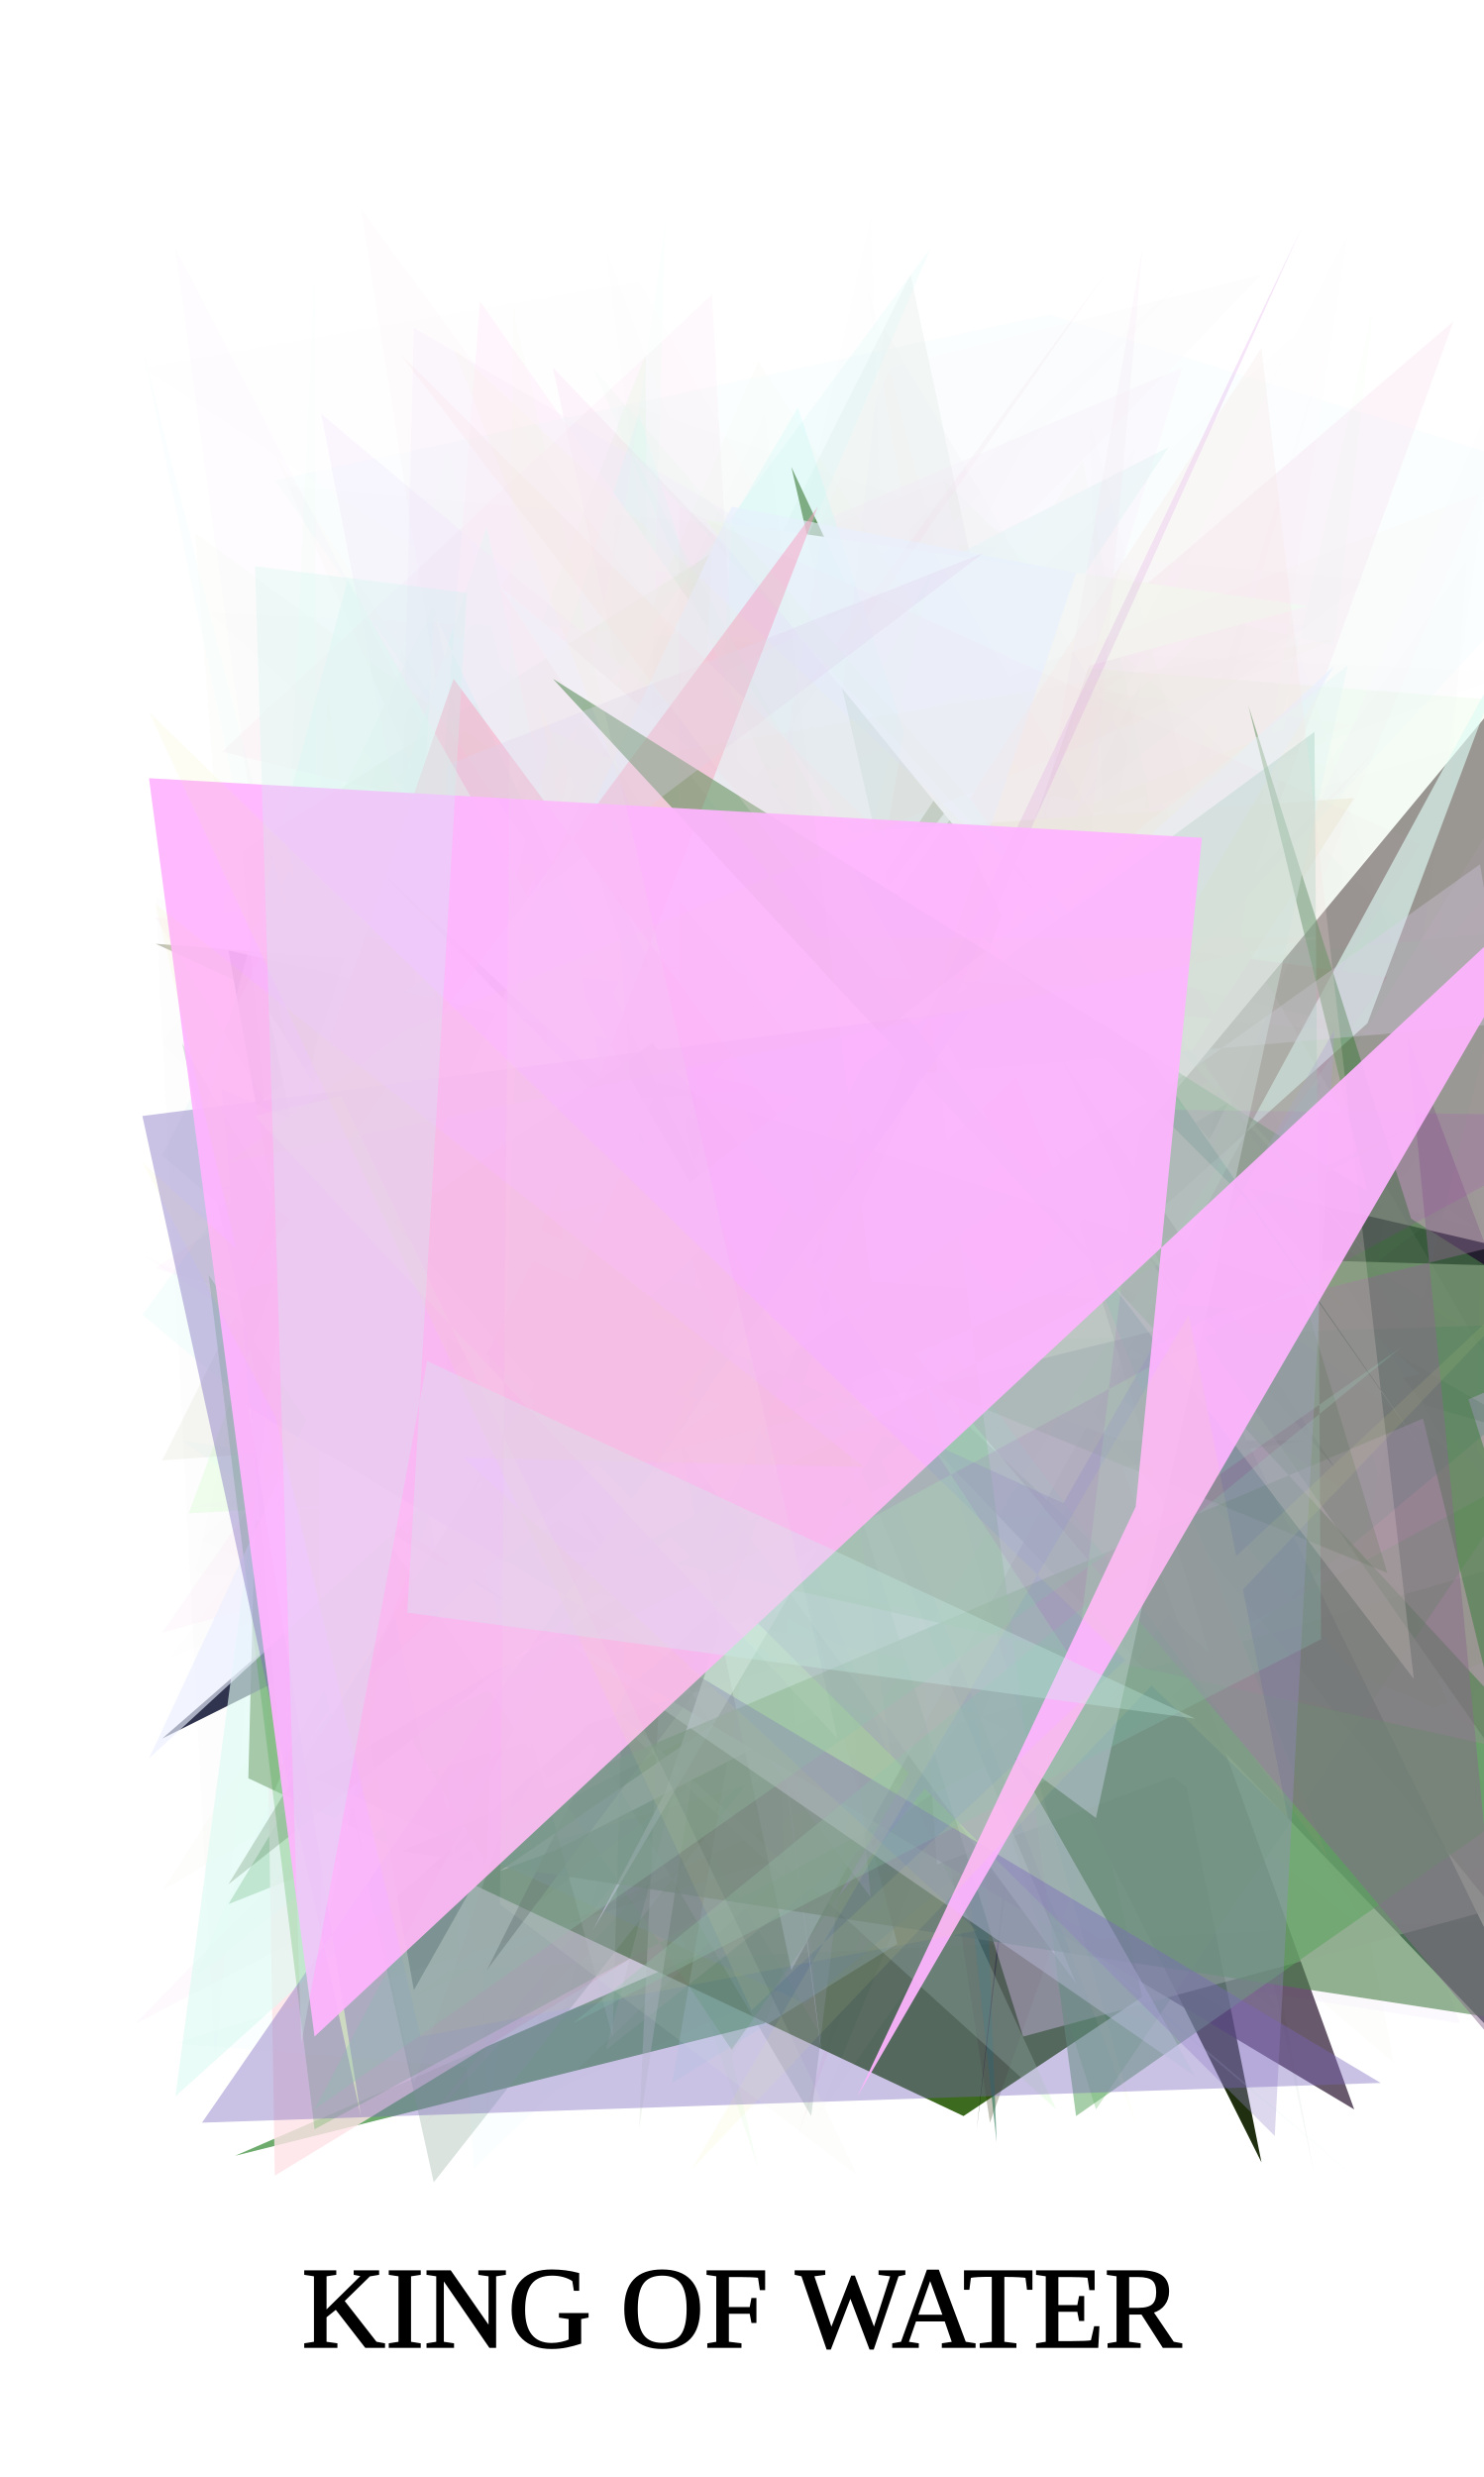
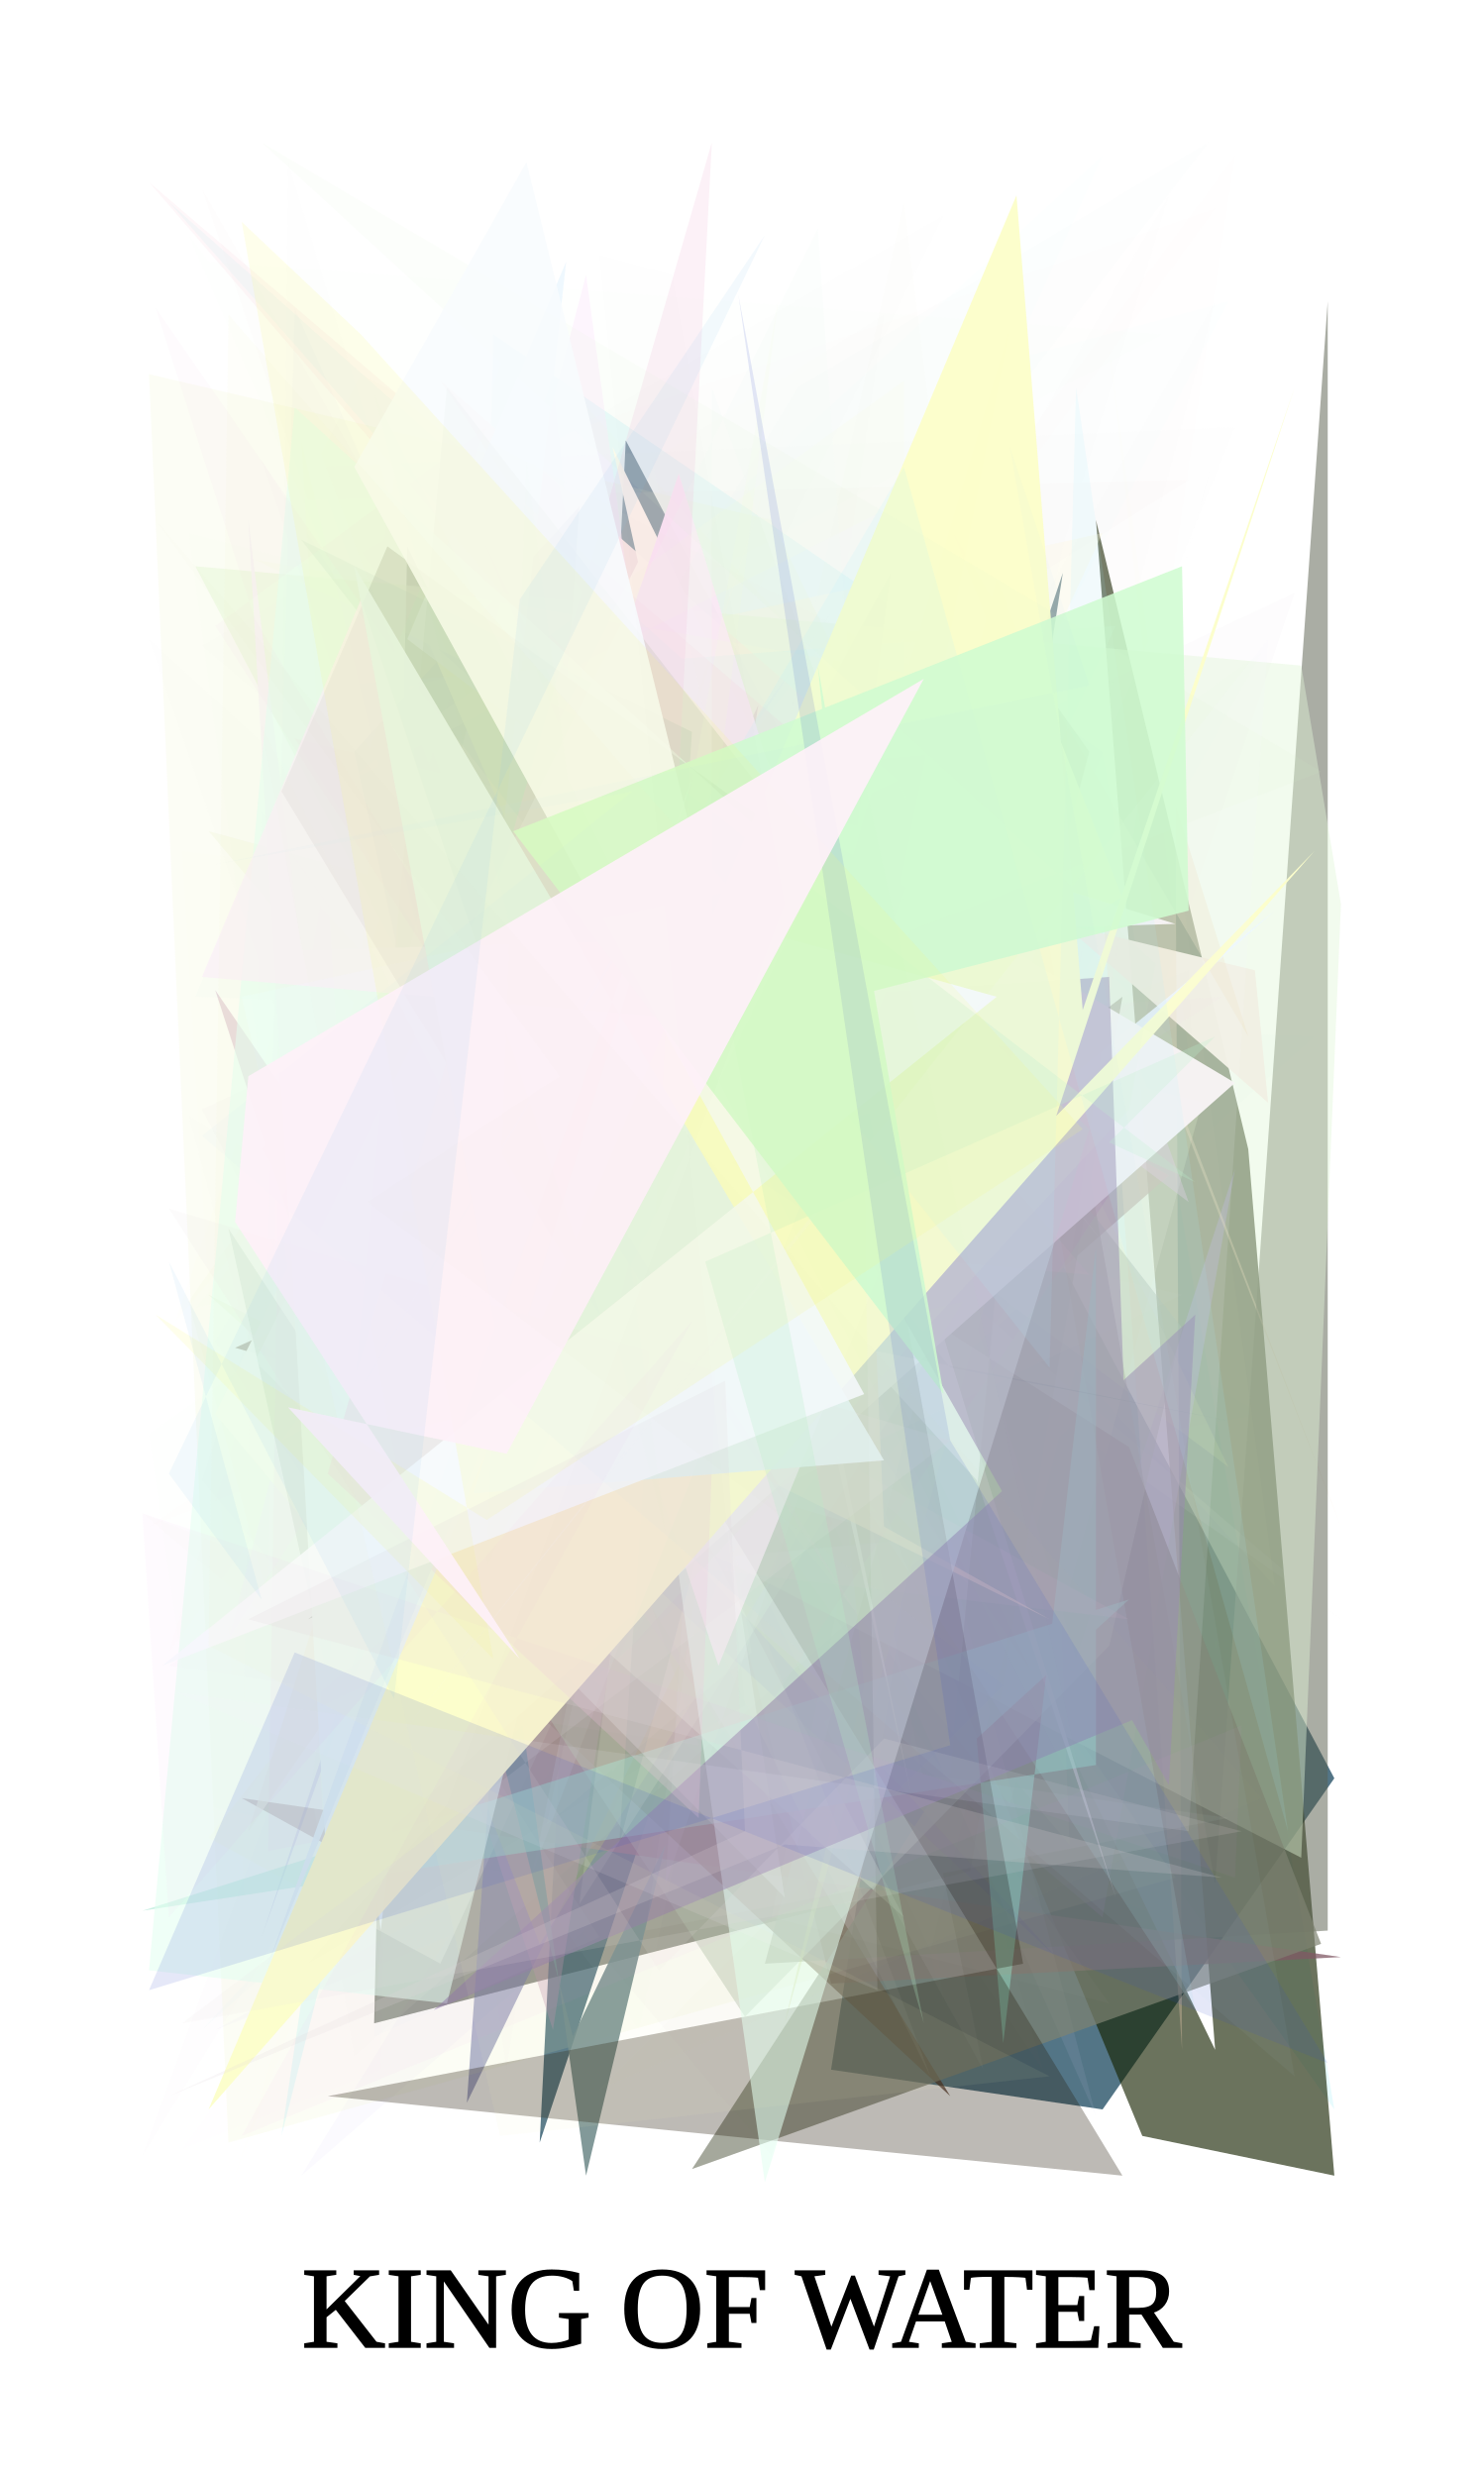
<svg xmlns="http://www.w3.org/2000/svg" width="896" height="1496" viewBox="0 -1400 896 1496" style="font-size:70;font-family:Poor Richard, Times New Roman;stroke:black;stroke-width:1;fill:none">
  <defs>
</defs>
-   <path d="M666,-974 L110,-842 L338,-998 L658,-914 L782,-962 L490,-234 Z" stroke-width="0" fill="#fffad9" fill-opacity="0.11" />
-   <path d="M770,-186 L906,-1170 L638,-542 L370,-746 L478,-734 L286,-574 Z" stroke-width="0" fill="#ecf2ff" fill-opacity="0.016" />
-   <path d="M394,-710 L734,-1026 L806,-1010 L830,-1218 L666,-474 L294,-958 Z" stroke-width="0" fill="#ecffe3" fill-opacity="0.059" />
-   <path d="M886,-334 L618,-458 L110,-530 L606,-170 L922,-282 L798,-478 Z" stroke-width="0" fill="#54e5dc" fill-opacity="0.031" />
-   <path d="M550,-1234 L390,-914 L682,-514 L606,-554 L666,-782 L794,-86 Z" stroke-width="0" fill="#d8e4dc" fill-opacity="0.263" />
-   <path d="M818,-194 L326,-1010 L618,-1130 L258,-454 L470,-1054 L810,-934 Z" stroke-width="0" fill="#fea4e6" fill-opacity="0.004" />
-   <path d="M490,-190 L934,-902 L330,-190 L186,-898 L642,-634 L810,-1222 Z" stroke-width="0" fill="#fffbf9" fill-opacity="0.047" />
-   <path d="M458,-90 L394,-282 L390,-1186 L326,-1022 L946,-974 L442,-158 Z" stroke-width="0" fill="#d4fbcf" fill-opacity="0.18" />
-   <path d="M446,-838 L278,-726 L466,-522 L342,-1218 L566,-334 L466,-394 Z" stroke-width="0" fill="#109e5a" fill-opacity="0.0" />
-   <path d="M546,-258 L122,-470 L530,-886 L86,-1178 L386,-1230 L842,-418 Z" stroke-width="0" fill="#e8d9fc" fill-opacity="0.035" />
-   <path d="M746,-622 L630,-442 L502,-202 L750,-690 L506,-882 L134,-682 Z" stroke-width="0" fill="#e7f0eb" fill-opacity="0.31" />
-   <path d="M246,-1138 L274,-478 L362,-898 L690,-902 L322,-538 L86,-562 Z" stroke-width="0" fill="#c28d9b" fill-opacity="0.0" />
-   <path d="M598,-778 L882,-602 L214,-250 L206,-878 L326,-694 L330,-242 Z" stroke-width="0" fill="#e0d0fa" fill-opacity="0.043" />
-   <path d="M894,-658 L890,-374 L326,-174 L198,-978 L130,-150 L94,-858 Z" stroke-width="0" fill="#f3e9f1" fill-opacity="0.086" />
-   <path d="M538,-1178 L286,-622 L290,-334 L706,-174 L146,-598 L762,-1234 Z" stroke-width="0" fill="#fcdbfd" fill-opacity="0.055" />
-   <path d="M702,-338 L674,-390 L118,-450 L270,-1130 L498,-214 L366,-1250 Z" stroke-width="0" fill="#dbd3f5" fill-opacity="0.012" />
-   <path d="M522,-1234 L590,-838 L258,-1038 L818,-962 L418,-826 L610,-902 Z" stroke-width="0" fill="#fbd4e8" fill-opacity="0.016" />
-   <path d="M418,-646 L570,-198 L758,-162 L270,-510 L166,-806 L106,-1250 Z" stroke-width="0" fill="#fce6f5" fill-opacity="0.098" />
-   <path d="M186,-690 L434,-562 L798,-746 L658,-322 L550,-890 L430,-778 Z" stroke-width="0" fill="#8cf2ef" fill-opacity="0.137" />
-   <path d="M570,-942 L422,-1086 L334,-1178 L530,-266 L482,-110 L878,-1206 Z" stroke-width="0" fill="#f0afde" fill-opacity="0.129" />
-   <path d="M190,-766 L674,-382 L162,-886 L286,-538 L706,-854 L582,-462 Z" stroke-width="0" fill="#f853ab" fill-opacity="0.114" />
-   <path d="M218,-666 L514,-202 L870,-722 L350,-478 L374,-1158 L738,-1034 Z" stroke-width="0" fill="#ded2f5" fill-opacity="0.008" />
-   <path d="M234,-546 L862,-514 L314,-266 L882,-178 L570,-1014 L250,-1202 Z" stroke-width="0" fill="#f7eefd" fill-opacity="0.329" />
-   <path d="M98,-258 L654,-1122 L842,-154 L238,-670 L390,-378 L802,-678 Z" stroke-width="0" fill="#ced88b" fill-opacity="0.024" />
-   <path d="M138,-250 L542,-410 L462,-178 L142,-98 L630,-310 L198,-350 Z" stroke-width="0" fill="#288427" fill-opacity="0.671" />
-   <path d="M366,-694 L298,-582 L686,-1130 L522,-326 L174,-1106 L826,-1050 Z" stroke-width="0" fill="#a6a084" fill-opacity="0.004" />
-   <path d="M518,-350 L154,-822 L166,-86 L494,-286 L226,-890 L838,-810 Z" stroke-width="0" fill="#fde3e7" fill-opacity="0.827" />
-   <path d="M478,-1118 L802,-426 L154,-482 L150,-326 L582,-122 L690,-194 Z" stroke-width="0" fill="#316112" fill-opacity="0.945" />
-   <path d="M374,-482 L206,-1182 L674,-726 L650,-1250 L686,-346 L694,-1078 Z" stroke-width="0" fill="#f8f5e9" fill-opacity="0.031" />
-   <path d="M250,-198 L566,-758 L98,-350 L682,-642 L962,-634 L138,-826 Z" stroke-width="0" fill="#040928" fill-opacity="0.824" />
-   <path d="M690,-990 L550,-282 L302,-470 L870,-838 L886,-1062 L338,-254 Z" stroke-width="0" fill="#d47ba9" fill-opacity="0.004" />
-   <path d="M170,-334 L466,-854 L526,-254 L206,-686 L898,-418 L134,-742 Z" stroke-width="0" fill="#e4bbff" fill-opacity="0.906" />
-   <path d="M570,-1110 L958,-734 L250,-194 L970,-538 L266,-1022 L726,-378 Z" stroke-width="0" fill="#d5f0da" fill-opacity="0.082" />
-   <path d="M598,-118 L494,-798 L94,-830 L478,-654 L546,-518 L782,-638 Z" stroke-width="0" fill="#2d3000" fill-opacity="0.278" />
-   <path d="M86,-606 L562,-1250 L118,-206 L570,-566 L386,-1150 L182,-526 Z" stroke-width="0" fill="#daf7f7" fill-opacity="0.251" />
-   <path d="M390,-970 L498,-146 L426,-722 L630,-986 L166,-318 L706,-1130 Z" stroke-width="0" fill="#e9f8f7" fill-opacity="0.639" />
-   <path d="M710,-754 L886,-950 L486,-834 L914,-994 L126,-1030 L882,-354 Z" stroke-width="0" fill="#e7f8c1" fill-opacity="0.008" />
-   <path d="M790,-1022 L314,-1062 L98,-770 L306,-558 L118,-670 L118,-662 Z" stroke-width="0" fill="#d8c3e7" fill-opacity="0.004" />
-   <path d="M626,-870 L782,-1198 L362,-810 L194,-610 L514,-466 L238,-498 Z" stroke-width="0" fill="#a7add3" fill-opacity="0.004" />
-   <path d="M742,-734 L462,-566 L358,-882 L578,-734 L602,-106 L570,-402 Z" stroke-width="0" fill="#056139" fill-opacity="0.51" />
-   <path d="M662,-450 L334,-282 L302,-270 L430,-358 L162,-790 L258,-330 Z" stroke-width="0" fill="#f3eee9" fill-opacity="0.906" />
-   <path d="M762,-94 L566,-486 L302,-450 L622,-382 L590,-114 L650,-654 Z" stroke-width="0" fill="#112200" fill-opacity="0.941" />
-   <path d="M262,-82 L110,-770 L490,-122 L566,-742 L934,-530 L674,-606 Z" stroke-width="0" fill="#86a394" fill-opacity="0.306" />
-   <path d="M366,-986 L274,-814 L294,-122 L378,-602 L526,-1270 L546,-642 Z" stroke-width="0" fill="#cee1d0" fill-opacity="0.012" />
-   <path d="M862,-394 L198,-638 L510,-1066 L222,-410 L342,-494 L218,-1274 Z" stroke-width="0" fill="#ebd1e6" fill-opacity="0.051" />
-   <path d="M146,-886 L430,-1066 L386,-114 L498,-854 L250,-142 L186,-434 Z" stroke-width="0" fill="#d8e6d2" fill-opacity="0.333" />
-   <path d="M566,-274 L538,-658 L658,-998 L790,-1034 L426,-1086 L966,-422 Z" stroke-width="0" fill="#f5fcf3" fill-opacity="0.984" />
-   <path d="M714,-1178 L466,-370 L278,-758 L94,-634 L406,-542 L498,-1086 Z" stroke-width="0" fill="#fddbfa" fill-opacity="0.118" />
-   <path d="M782,-1014 L898,-654 L614,-850 L914,-210 L658,-1146 L690,-210 Z" stroke-width="0" fill="#edf4f0" fill-opacity="0.008" />
-   <path d="M302,-1046 L858,-570 L382,-466 L922,-342 L358,-606 L830,-230 Z" stroke-width="0" fill="#f1fffe" fill-opacity="0.855" />
-   <path d="M98,-702 L262,-1034 L366,-530 L398,-774 L522,-334 L822,-82 Z" stroke-width="0" fill="#d8f3ef" fill-opacity="0.184" />
-   <path d="M170,-550 L638,-126 L274,-918 L114,-486 L466,-506 L474,-266 Z" stroke-width="0" fill="#c6fdbf" fill-opacity="0.263" />
-   <path d="M478,-974 L506,-434 L254,-114 L678,-574 L98,-414 L670,-1238 Z" stroke-width="0" fill="#fda4cc" fill-opacity="0.059" />
-   <path d="M402,-426 L294,-210 L518,-510 L966,-1050 L942,-198 L370,-906 Z" stroke-width="0" fill="#120000" fill-opacity="0.404" />
-   <path d="M278,-774 L806,-398 L914,-838 L338,-778 L782,-642 L538,-474 Z" stroke-width="0" fill="#63c973" fill-opacity="0.043" />
-   <path d="M514,-334 L198,-910 L174,-226 L330,-418 L790,-158 L166,-1126 Z" stroke-width="0" fill="#f9f9e3" fill-opacity="0.043" />
-   <path d="M630,-566 L690,-1250 L546,-418 L82,-178 L830,-946 L182,-206 Z" stroke-width="0" fill="#f5dcf0" fill-opacity="0.149" />
-   <path d="M678,-530 L410,-626 L230,-478 L818,-126 L678,-514 L790,-530 Z" stroke-width="0" fill="#1a001e" fill-opacity="0.651" />
-   <path d="M810,-502 L634,-338 L446,-538 L562,-1054 L310,-550 L222,-890 Z" stroke-width="0" fill="#95f3d8" fill-opacity="0.067" />
-   <path d="M478,-210 L910,-1006 L826,-782 L106,-134 L190,-766 L294,-1082 Z" stroke-width="0" fill="#defaf3" fill-opacity="0.655" />
-   <path d="M342,-886 L326,-974 L650,-202 L386,-562 L566,-526 L818,-918 Z" stroke-width="0" fill="#edeedd" fill-opacity="0.796" />
-   <path d="M326,-134 L550,-954 L314,-866 L718,-1234 L562,-1070 L962,-410 Z" stroke-width="0" fill="#da93a6" fill-opacity="0.004" />
-   <path d="M638,-706 L806,-514 L638,-766 L954,-118 L230,-874 L730,-402 Z" stroke-width="0" fill="#2c3849" fill-opacity="0.82" />
-   <path d="M546,-958 L482,-1154 L442,-1086 L422,-690 L542,-226 L406,-142 Z" stroke-width="0" fill="#bbfefc" fill-opacity="0.227" />
-   <path d="M134,-946 L842,-774 L94,-846 L494,-174 L474,-438 L430,-1222 Z" stroke-width="0" fill="#f8a8d8" fill-opacity="0.067" />
-   <path d="M190,-114 L922,-510 L662,-126 L586,-370 L442,-162 L126,-630 Z" stroke-width="0" fill="#1e9c1b" fill-opacity="0.208" />
-   <path d="M106,-166 L302,-150 L86,-1190 L258,-514 L286,-90 L486,-282 Z" stroke-width="0" fill="#c9f3f0" fill-opacity="0.059" />
-   <path d="M758,-590 L174,-822 L894,-1102 L494,-122 L746,-482 L114,-490 Z" stroke-width="0" fill="#f7e0e9" fill-opacity="0.051" />
-   <path d="M286,-274 L226,-758 L302,-462 L450,-466 L534,-1202 L962,-470 Z" stroke-width="0" fill="#f3e9ea" fill-opacity="0.094" />
-   <path d="M370,-586 L306,-574 L194,-1150 L538,-862 L334,-958 L230,-550 Z" stroke-width="0" fill="#f0dbfd" fill-opacity="0.239" />
-   <path d="M486,-190 L978,-602 L598,-590 L278,-686 L542,-534 L190,-326 Z" stroke-width="0" fill="#4c897b" fill-opacity="0.318" />
-   <path d="M878,-522 L458,-1182 L194,-574 L738,-774 L166,-426 L118,-1078 Z" stroke-width="0" fill="#e5f2cd" fill-opacity="0.047" />
-   <path d="M726,-682 L102,-398 L438,-842 L942,-242 L262,-210 L814,-1258 Z" stroke-width="0" fill="#fcd4e5" fill-opacity="0.031" />
-   <path d="M378,-1098 L402,-1266 L370,-170 L174,-886 L190,-1234 L194,-222 Z" stroke-width="0" fill="#e6fff4" fill-opacity="0.141" />
-   <path d="M522,-478 L262,-1030 L238,-562 L290,-1218 L958,-262 L618,-170 Z" stroke-width="0" fill="#ffebf8" fill-opacity="0.455" />
-   <path d="M358,-234 L806,-998 L90,-338 L442,-1094 L650,-1054 L402,-318 Z" stroke-width="0" fill="#ebf0fe" fill-opacity="0.655" />
-   <path d="M266,-530 L610,-354 L366,-162 L510,-710 L150,-622 L98,-518 Z" stroke-width="0" fill="#cccdb6" fill-opacity="0.169" />
-   <path d="M802,-278 L274,-990 L150,-630 L494,-1094 L222,-386 L614,-750 Z" stroke-width="0" fill="#fb99bd" fill-opacity="0.49" />
-   <path d="M334,-990 L970,-590 L242,-282 L950,-174 L754,-974 L966,-306 Z" stroke-width="0" fill="#4a7f48" fill-opacity="0.592" />
-   <path d="M954,-334 L650,-122 L562,-786 L394,-510 L850,-718 L378,-462 Z" stroke-width="0" fill="#58a45d" fill-opacity="0.533" />
-   <path d="M910,-158 L394,-770 L238,-662 L366,-514 L898,-646 L850,-774 Z" stroke-width="0" fill="#88698d" fill-opacity="0.486" />
-   <path d="M634,-1210 L978,-1102 L358,-430 L298,-1182 L322,-886 L166,-1110 Z" stroke-width="0" fill="#c9f7f1" fill-opacity="0.059" />
-   <path d="M594,-1066 L270,-938 L270,-434 L894,-878 L910,-782 L130,-714 Z" stroke-width="0" fill="#e0d2ee" fill-opacity="0.306" />
-   <path d="M398,-746 L322,-562 L138,-262 L534,-574 L838,-450 L786,-622 Z" stroke-width="0" fill="#1d4b17" fill-opacity="0.188" />
-   <path d="M662,-302 L118,-706 L210,-1050 L722,-146 L194,-510 L814,-998 Z" stroke-width="0" fill="#e3f6f2" fill-opacity="0.447" />
-   <path d="M686,-118 L462,-906 L538,-338 L346,-818 L690,-802 L274,-1190 Z" stroke-width="0" fill="#f5efad" fill-opacity="0.071" />
-   <path d="M682,-474 L506,-254 L806,-778 L770,-110 L294,-582 L322,-638 Z" stroke-width="0" fill="#9a8cc9" fill-opacity="0.337" />
-   <path d="M218,-122 L86,-726 L586,-790 L122,-118 L834,-142 L150,-550 Z" stroke-width="0" fill="#7a65bb" fill-opacity="0.396" />
-   <path d="M430,-750 L606,-706 L382,-1126 L830,-638 L358,-1178 L506,-834 Z" stroke-width="0" fill="#cbf2d8" fill-opacity="0.067" />
-   <path d="M526,-362 L858,-890 L410,-1094 L410,-650 L230,-574 L86,-642 Z" stroke-width="0" fill="#fb9bd8" fill-opacity="0.024" />
-   <path d="M406,-418 L974,-726 L690,-730 L650,-394 L490,-638 L786,-1262 Z" stroke-width="0" fill="#b216cf" fill-opacity="0.11" />
-   <path d="M190,-126 L522,-758 L794,-958 L798,-410 L346,-178 L846,-586 Z" stroke-width="0" fill="#85bfad" fill-opacity="0.278" />
-   <path d="M586,-918 L858,-526 L754,-674 L242,-1186 L854,-386 L762,-1190 Z" stroke-width="0" fill="#f6e0e0" fill-opacity="0.212" />
-   <path d="M686,-490 L518,-134 L950,-878 L190,-170 L90,-930 L726,-894 Z" stroke-width="0" fill="#ffb5ff" fill-opacity="0.929" />
-   <path d="M246,-778 L138,-698 L798,-834 L494,-834 L406,-946 L806,-1014 Z" stroke-width="0" fill="#f5e2c3" fill-opacity="0.043" />
-   <path d="M778,-302 L718,-606 L418,-90 L958,-658 L454,-186 L90,-970 Z" stroke-width="0" fill="#e9eb8d" fill-opacity="0.09" />
-   <path d="M254,-170 L590,-234 L86,-698 L178,-522 L522,-514 L94,-854 Z" stroke-width="0" fill="#efeb61" fill-opacity="0.063" />
-   <path d="M246,-426 L722,-362 L258,-578 L182,-166 L154,-1058 L282,-1042 Z" stroke-width="0" fill="#cdf6ef" fill-opacity="0.286" />
-   <path d="M526,-626 L462,-1150 L314,-838 L294,-274 L246,-354 L742,-610 Z" stroke-width="0" fill="#dcf2e8" fill-opacity="0.012" />
-   <path d="M310,-1214 L506,-350 L154,-726 L206,-738 L518,-86 L302,-250 Z" stroke-width="0" fill="#f3f9e3" fill-opacity="0.086" />
+   <path d="M758,-922 L710,-910 L150,-122 L406,-1002 L358,-602 L526,-350 Z" stroke-width="0" fill="#7b8442" fill-opacity="0.0" />
+   <path d="M90,-534 L122,-310 L390,-250 L470,-886 L394,-342 L762,-1006 Z" stroke-width="0" fill="#f8fbd8" fill-opacity="0.024" />
+   <path d="M298,-1198 L666,-946 L806,-126 L282,-866 L170,-110 L282,-550 Z" stroke-width="0" fill="#c0f5f9" fill-opacity="0.369" />
+   <path d="M366,-1030 L666,-1306 L382,-670 L550,-1166 L742,-1218 L350,-462 Z" stroke-width="0" fill="#b6f7ed" fill-opacity="0.027" />
+   <path d="M118,-798 L794,-774 L122,-174 L406,-482 L762,-546 L158,-894 Z" stroke-width="0" fill="#cdf0ef" fill-opacity="0.082" />
+   <path d="M742,-1158 L526,-342 L654,-974 L338,-514 L498,-614 L530,-362 Z" stroke-width="0" fill="#e4d1de" fill-opacity="0.016" />
+   <path d="M110,-102 L230,-150 L242,-750 L566,-342 L218,-438 L762,-998 Z" stroke-width="0" fill="#fde6fa" fill-opacity="0.016" />
+   <path d="M126,-1242 L702,-1198 L230,-950 L722,-794 L398,-598 L114,-1258 Z" stroke-width="0" fill="#e5fbee" fill-opacity="0.012" />
+   <path d="M226,-178 L246,-1070 L498,-558 L186,-422 L678,-798 L586,-270 Z" stroke-width="0" fill="#071200" fill-opacity="0.482" />
+   <path d="M174,-1102 L154,-858 L474,-1306 L702,-598 L746,-602 L526,-1130 Z" stroke-width="0" fill="#ea0f9c" fill-opacity="0.0" />
+   <path d="M806,-326 L666,-126 L502,-150 L642,-1054 L326,-106 L378,-1134 Z" stroke-width="0" fill="#144259" fill-opacity="0.729" />
+   <path d="M86,-98 L362,-854 L734,-322 L354,-466 L306,-150 L270,-398 Z" stroke-width="0" fill="#874fb0" fill-opacity="0.008" />
+   <path d="M186,-310 L198,-334 L274,-846 L90,-1014 L250,-546 L306,-1082 Z" stroke-width="0" fill="#e4e7d2" fill-opacity="0.02" />
+   <path d="M114,-1078 L442,-994 L118,-610 L498,-702 L386,-174 L202,-422 Z" stroke-width="0" fill="#bbf0d2" fill-opacity="0.027" />
+   <path d="M662,-1086 L754,-706 L806,-86 L690,-110 L290,-1078 L734,-162 Z" stroke-width="0" fill="#162300" fill-opacity="0.635" />
+   <path d="M562,-922 L226,-806 L102,-402 L734,-1274 L202,-1090 L542,-606 Z" stroke-width="0" fill="#fceeec" fill-opacity="0.078" />
+   <path d="M810,-218 L146,-314 L226,-270 L706,-690 L326,-910 L502,-202 Z" stroke-width="0" fill="#805964" fill-opacity="0.749" />
+   <path d="M666,-1078 L266,-214 L126,-290 L466,-722 L210,-710 L230,-982 Z" stroke-width="0" fill="#fefcdc" fill-opacity="0.322" />
+   <path d="M438,-502 L182,-86 L542,-398 L130,-174 L350,-262 L642,-898 Z" stroke-width="0" fill="#653ff8" fill-opacity="0.024" />
+   <path d="M342,-514 L666,-242 L746,-694 L650,-398 L490,-938 L630,-950 Z" stroke-width="0" fill="#9f83e8" fill-opacity="0.318" />
+   <path d="M214,-486 L478,-302 L174,-1302 L166,-530 L114,-726 L626,-426 Z" stroke-width="0" fill="#ebf6d6" fill-opacity="0.02" />
+   <path d="M578,-782 L234,-690 L574,-134 L242,-442 L550,-470 L142,-586 Z" stroke-width="0" fill="#421f0e" fill-opacity="0.643" />
+   <path d="M178,-954 L330,-714 L438,-914 L266,-1170 L766,-734 L758,-814 Z" stroke-width="0" fill="#feeced" fill-opacity="0.965" />
+   <path d="M126,-898 L646,-286 L630,-706 L326,-666 L610,-310 L726,-734 Z" stroke-width="0" fill="#e8f1cc" fill-opacity="0.216" />
+   <path d="M570,-1270 L166,-454 L214,-158 L646,-538 L810,-422 L122,-1010 Z" stroke-width="0" fill="#f4faf0" fill-opacity="0.071" />
+   <path d="M402,-222 L86,-486 L742,-226 L718,-814 L170,-598 L370,-482 Z" stroke-width="0" fill="#a9bd68" fill-opacity="0.008" />
+   <path d="M622,-838 L602,-1190 L206,-366 L174,-686 L438,-614 L90,-478 Z" stroke-width="0" fill="#faf8e2" fill-opacity="0.012" />
+   <path d="M466,-98 L122,-506 L334,-1174 L434,-134 L122,-730 L782,-1042 Z" stroke-width="0" fill="#a96ab1" fill-opacity="0.016" />
+   <path d="M530,-486 L234,-626 L342,-938 L114,-614 L162,-434 L170,-878 Z" stroke-width="0" fill="#e0e997" fill-opacity="0.043" />
+   <path d="M298,-1262 L250,-1178 L186,-810 L630,-150 L534,-486 L570,-190 Z" stroke-width="0" fill="#fbdeec" fill-opacity="0.016" />
+   <path d="M574,-1082 L754,-774 L710,-914 L714,-162 L666,-854 L810,-478 Z" stroke-width="0" fill="#f7d4b7" fill-opacity="0.31" />
+   <path d="M686,-762 L350,-930 L382,-1030 L602,-678 L346,-954 L718,-674 Z" stroke-width="0" fill="#edaaf0" fill-opacity="0.357" />
+   <path d="M402,-566 L562,-222 L682,-702 L450,-414 L746,-1142 L190,-1118 Z" stroke-width="0" fill="#eef5f5" fill-opacity="0.051" />
+   <path d="M658,-946 L598,-1030 L734,-262 L802,-1218 L802,-234 L462,-214 Z" stroke-width="0" fill="#5a604f" fill-opacity="0.514" />
+   <path d="M214,-946 L350,-1094 L282,-130 L466,-510 L538,-1054 L290,-598 Z" stroke-width="0" fill="#575c9b" fill-opacity="0.502" />
+   <path d="M482,-774 L522,-382 L474,-178 L614,-682 L326,-226 L238,-454 Z" stroke-width="0" fill="#b0be4a" fill-opacity="0.302" />
+   <path d="M786,-998 L810,-854 L786,-278 L126,-618 L546,-242 L118,-1058 Z" stroke-width="0" fill="#e2f5d8" fill-opacity="0.431" />
+   <path d="M334,-174 L458,-974 L246,-526 L670,-678 L446,-342 L130,-802 Z" stroke-width="0" fill="#b681a7" fill-opacity="0.322" />
+   <path d="M406,-1102 L310,-758 L502,-1030 L158,-518 L178,-1214 L662,-122 Z" stroke-width="0" fill="#dad6fd" fill-opacity="0.09" />
+   <path d="M122,-1286 L394,-810 L306,-394 L234,-806 L718,-1110 L186,-1098 Z" stroke-width="0" fill="#f7e6e7" fill-opacity="0.071" />
+   <path d="M466,-1086 L742,-514 L314,-834 L710,-266 L138,-106 L90,-1174 Z" stroke-width="0" fill="#e8f6b6" fill-opacity="0.125" />
+   <path d="M354,-1234 L446,-562 L534,-814 L682,-630 L458,-910 L138,-410 Z" stroke-width="0" fill="#fce9fc" fill-opacity="0.431" />
+   <path d="M274,-554 L638,-218 L302,-586 L370,-870 L194,-338 L158,-230 Z" stroke-width="0" fill="#1704b5" fill-opacity="0.149" />
+   <path d="M394,-1078 L550,-318 L370,-1130 L546,-774 L210,-450 L130,-546 Z" stroke-width="0" fill="#fffcef" fill-opacity="0.973" />
+   <path d="M706,-1282 L146,-310 L158,-910 L670,-190 L466,-242 L642,-1070 Z" stroke-width="0" fill="#f6edfc" fill-opacity="0.051" />
+   <path d="M322,-270 L630,-1078 L562,-1158 L574,-762 L402,-262 L438,-838 Z" stroke-width="0" fill="#e8eef9" fill-opacity="0.125" />
+   <path d="M674,-254 L410,-1114 L294,-770 L266,-890 L278,-846 L590,-506 Z" stroke-width="0" fill="#fee8fb" fill-opacity="0.976" />
+   <path d="M310,-1202 L718,-762 L670,-1190 L770,-442 L354,-894 L106,-602 Z" stroke-width="0" fill="#fcfac5" fill-opacity="0.024" />
+   <path d="M246,-566 L302,-502 L290,-542 L354,-86 L402,-286 L346,-170 Z" stroke-width="0" fill="#718b8b" fill-opacity="0.878" />
+   <path d="M262,-706 L730,-1314 L482,-1166 L130,-590 L362,-230 L226,-170 Z" stroke-width="0" fill="#eaeef0" fill-opacity="0.059" />
+   <path d="M530,-770 L602,-1050 L678,-858 L366,-690 L366,-766 L258,-1014 Z" stroke-width="0" fill="#feffc7" fill-opacity="0.949" />
+   <path d="M514,-678 L330,-458 L158,-706 L346,-918 L150,-294 L378,-626 Z" stroke-width="0" fill="#f9f1d9" fill-opacity="0.592" />
+   <path d="M118,-526 L518,-1106 L282,-1250 L390,-650 L166,-314 L606,-90 Z" stroke-width="0" fill="#358736" fill-opacity="0.0" />
+   <path d="M418,-90 L798,-226 L682,-526 L242,-806 L618,-794 L574,-330 Z" stroke-width="0" fill="#7e8372" fill-opacity="0.698" />
+   <path d="M102,-1278 L554,-766 L674,-1022 L198,-986 L722,-186 L610,-826 Z" stroke-width="0" fill="#bbf6f3" fill-opacity="0.149" />
+   <path d="M214,-354 L230,-234 L342,-1242 L246,-1014 L622,-730 L770,-850 Z" stroke-width="0" fill="#ecf6fd" fill-opacity="0.855" />
+   <path d="M270,-1166 L714,-598 L670,-406 L450,-182 L138,-658 L198,-386 Z" stroke-width="0" fill="#acbda7" fill-opacity="0.416" />
+   <path d="M738,-798 L102,-394 L422,-346 L158,-1122 L586,-442 L254,-766 Z" stroke-width="0" fill="#fabfef" fill-opacity="0.043" />
+   <path d="M490,-338 L594,-150 L394,-1122 L534,-1210 L390,-234 L742,-302 Z" stroke-width="0" fill="#fdf2f0" fill-opacity="0.055" />
+   <path d="M190,-490 L658,-718 L262,-302 L162,-282 L170,-806 L198,-242 Z" stroke-width="0" fill="#fb9edc" fill-opacity="0.129" />
+   <path d="M294,-1174 L194,-374 L378,-594 L366,-378 L538,-1210 L654,-778 Z" stroke-width="0" fill="#a84349" fill-opacity="0.0" />
+   <path d="M454,-402 L350,-1030 L370,-330 L618,-690 L546,-1278 L330,-298 Z" stroke-width="0" fill="#f2fde1" fill-opacity="0.059" />
+   <path d="M710,-842 L450,-922 L746,-746 L198,-262 L150,-1086 L182,-826 Z" stroke-width="0" fill="#f7f4f3" fill-opacity="0.973" />
+   <path d="M594,-1122 L206,-926 L546,-1170 L546,-994 L154,-1062 L638,-826 Z" stroke-width="0" fill="#f9ffd7" fill-opacity="0.122" />
+   <path d="M662,-334 L86,-246 L682,-434 L590,-350 L606,-166 L662,-646 Z" stroke-width="0" fill="#94e2c6" fill-opacity="0.471" />
+   <path d="M142,-86 L490,-1194 L154,-150 L110,-886 L622,-822 L218,-290 Z" stroke-width="0" fill="#f7fcd5" fill-opacity="0.031" />
+   <path d="M682,-422 L378,-458 L558,-890 L90,-1290 L658,-630 L230,-670 Z" stroke-width="0" fill="#fec6d2" fill-opacity="0.129" />
+   <path d="M634,-422 L534,-478 L522,-754 L610,-1202 L418,-558 L326,-574 Z" stroke-width="0" fill="#fae1bd" fill-opacity="0.698" />
+   <path d="M218,-530 L182,-1134 L338,-478 L470,-1218 L350,-250 L582,-614 Z" stroke-width="0" fill="#f5ffd5" fill-opacity="0.141" />
+   <path d="M170,-922 L678,-86 L198,-134 L618,-214 L498,-878 L234,-1070 Z" stroke-width="0" fill="#261c0a" fill-opacity="0.302" />
+   <path d="M458,-598 L374,-286 L418,-958 L182,-1074 L574,-574 L742,-542 Z" stroke-width="0" fill="#35746c" fill-opacity="0.118" />
+   <path d="M430,-542 L430,-1166 L518,-922 L494,-1262 L154,-578 L474,-254 Z" stroke-width="0" fill="#f4fefa" fill-opacity="0.247" />
+   <path d="M746,-1306 L170,-530 L690,-798 L170,-358 L714,-618 L646,-634 Z" stroke-width="0" fill="#e7d0d3" fill-opacity="0.031" />
+   <path d="M178,-1154 L90,-210 L270,-190 L382,-646 L462,-82 L658,-718 Z" stroke-width="0" fill="#e3fff1" fill-opacity="0.569" />
+   <path d="M534,-638 L442,-698 L630,-766 L122,-810 L218,-1038 L434,-394 Z" stroke-width="0" fill="#fbeff8" fill-opacity="0.686" />
+   <path d="M594,-698 L734,-1218 L202,-298 L426,-478 L454,-618 L426,-482 Z" stroke-width="0" fill="#f3dae0" fill-opacity="0.016" />
+   <path d="M438,-794 L706,-322 L722,-606 L262,-186 L686,-362 L670,-810 Z" stroke-width="0" fill="#8c76a3" fill-opacity="0.502" />
+   <path d="M558,-994 L258,-414 L158,-962 L562,-146 L194,-1126 L218,-1174 Z" stroke-width="0" fill="#eaebd8" fill-opacity="0.047" />
+   <path d="M126,-126 L794,-886 L638,-726 L782,-1166 L654,-790 L614,-1282 Z" stroke-width="0" fill="#fcfecb" fill-opacity="0.98" />
+   <path d="M130,-1022 L522,-418 L154,-1026 L94,-1214 L238,-1006 L294,-1142 Z" stroke-width="0" fill="#f3c5df" fill-opacity="0.055" />
+   <path d="M382,-394 L318,-470 L434,-618 L422,-302 L198,-510 L430,-1314 Z" stroke-width="0" fill="#f2c8de" fill-opacity="0.243" />
+   <path d="M374,-398 L550,-838 L798,-934 L158,-1314 L698,-818 L682,-730 Z" stroke-width="0" fill="#d6fbc5" fill-opacity="0.071" />
+   <path d="M286,-498 L418,-930 L162,-214 L306,-562 L214,-1058 L534,-518 Z" stroke-width="0" fill="#e3f4f0" fill-opacity="0.906" />
+   <path d="M534,-350 L750,-294 L110,-178 L574,-530 L102,-670 L398,-210 Z" stroke-width="0" fill="#efe6e8" fill-opacity="0.133" />
+   <path d="M634,-574 L650,-1166 L778,-294 L546,-1118 L214,-554 L398,-870 Z" stroke-width="0" fill="#a2effe" fill-opacity="0.118" />
+   <path d="M98,-394 L522,-558 L214,-1118 L318,-1302 L430,-846 L602,-798 Z" stroke-width="0" fill="#f8fbfd" fill-opacity="0.886" />
+   <path d="M670,-710 L734,-774 L426,-638 L558,-178 L414,-922 L722,-686 Z" stroke-width="0" fill="#b5efc6" fill-opacity="0.243" />
+   <path d="M766,-1014 L234,-342 L522,-702 L530,-198 L106,-378 L718,-294 Z" stroke-width="0" fill="#fbfbfe" fill-opacity="0.114" />
+   <path d="M418,-602 L102,-242 L86,-486 L746,-266 L750,-358 L146,-110 Z" stroke-width="0" fill="#eb9aeb" fill-opacity="0.043" />
+   <path d="M310,-898 L570,-558 L494,-998 L514,-798 L718,-850 L714,-1058 Z" stroke-width="0" fill="#cffbd0" fill-opacity="0.859" />
+   <path d="M294,-454 L522,-930 L658,-302 L226,-1162 L402,-474 L318,-1122 Z" stroke-width="0" fill="#aef9f6" fill-opacity="0.008" />
+   <path d="M574,-346 L90,-198 L178,-402 L802,-154 L574,-530 L446,-1222 Z" stroke-width="0" fill="#3348cc" fill-opacity="0.125" />
+   <path d="M218,-1198 L654,-718 L294,-482 L94,-606 L298,-398 L146,-1266 Z" stroke-width="0" fill="#fdfa74" fill-opacity="0.141" />
+   <path d="M362,-1246 L450,-370 L186,-214 L270,-310 L474,-854 L406,-1234 Z" stroke-width="0" fill="#8da4d3" fill-opacity="0.004" />
+   <path d="M102,-134 L474,-286 L738,-266 L150,-422 L438,-566 L450,-294 Z" stroke-width="0" fill="#e3d7da" fill-opacity="0.188" />
+   <path d="M610,-1130 L658,-986 L130,-878 L382,-922 L122,-714 L782,-146 Z" stroke-width="0" fill="#b4daf6" fill-opacity="0.051" />
+   <path d="M126,-406 L634,-146 L302,-110 L146,-798 L442,-862 L138,-1210 Z" stroke-width="0" fill="#f9f9bb" fill-opacity="0.071" />
+   <path d="M174,-550 L314,-398 L142,-662 L150,-750 L558,-990 L306,-522 Z" stroke-width="0" fill="#fef1f8" fill-opacity="0.925" />
+   <path d="M314,-1038 L238,-374 L102,-638 L158,-434 L102,-510 L462,-1258 Z" stroke-width="0" fill="#87c0f0" fill-opacity="0.094" />
+   <path d="M94,-1086 L338,-750 L222,-674 L606,-382 L362,-138 L762,-314 Z" stroke-width="0" fill="#e6d681" fill-opacity="0.016" />
  <text x="448.0" y="0" font-size="70.0" fill="black" text-anchor="middle" transform="translate(0,17.5)">KING OF WATER</text>
</svg>
